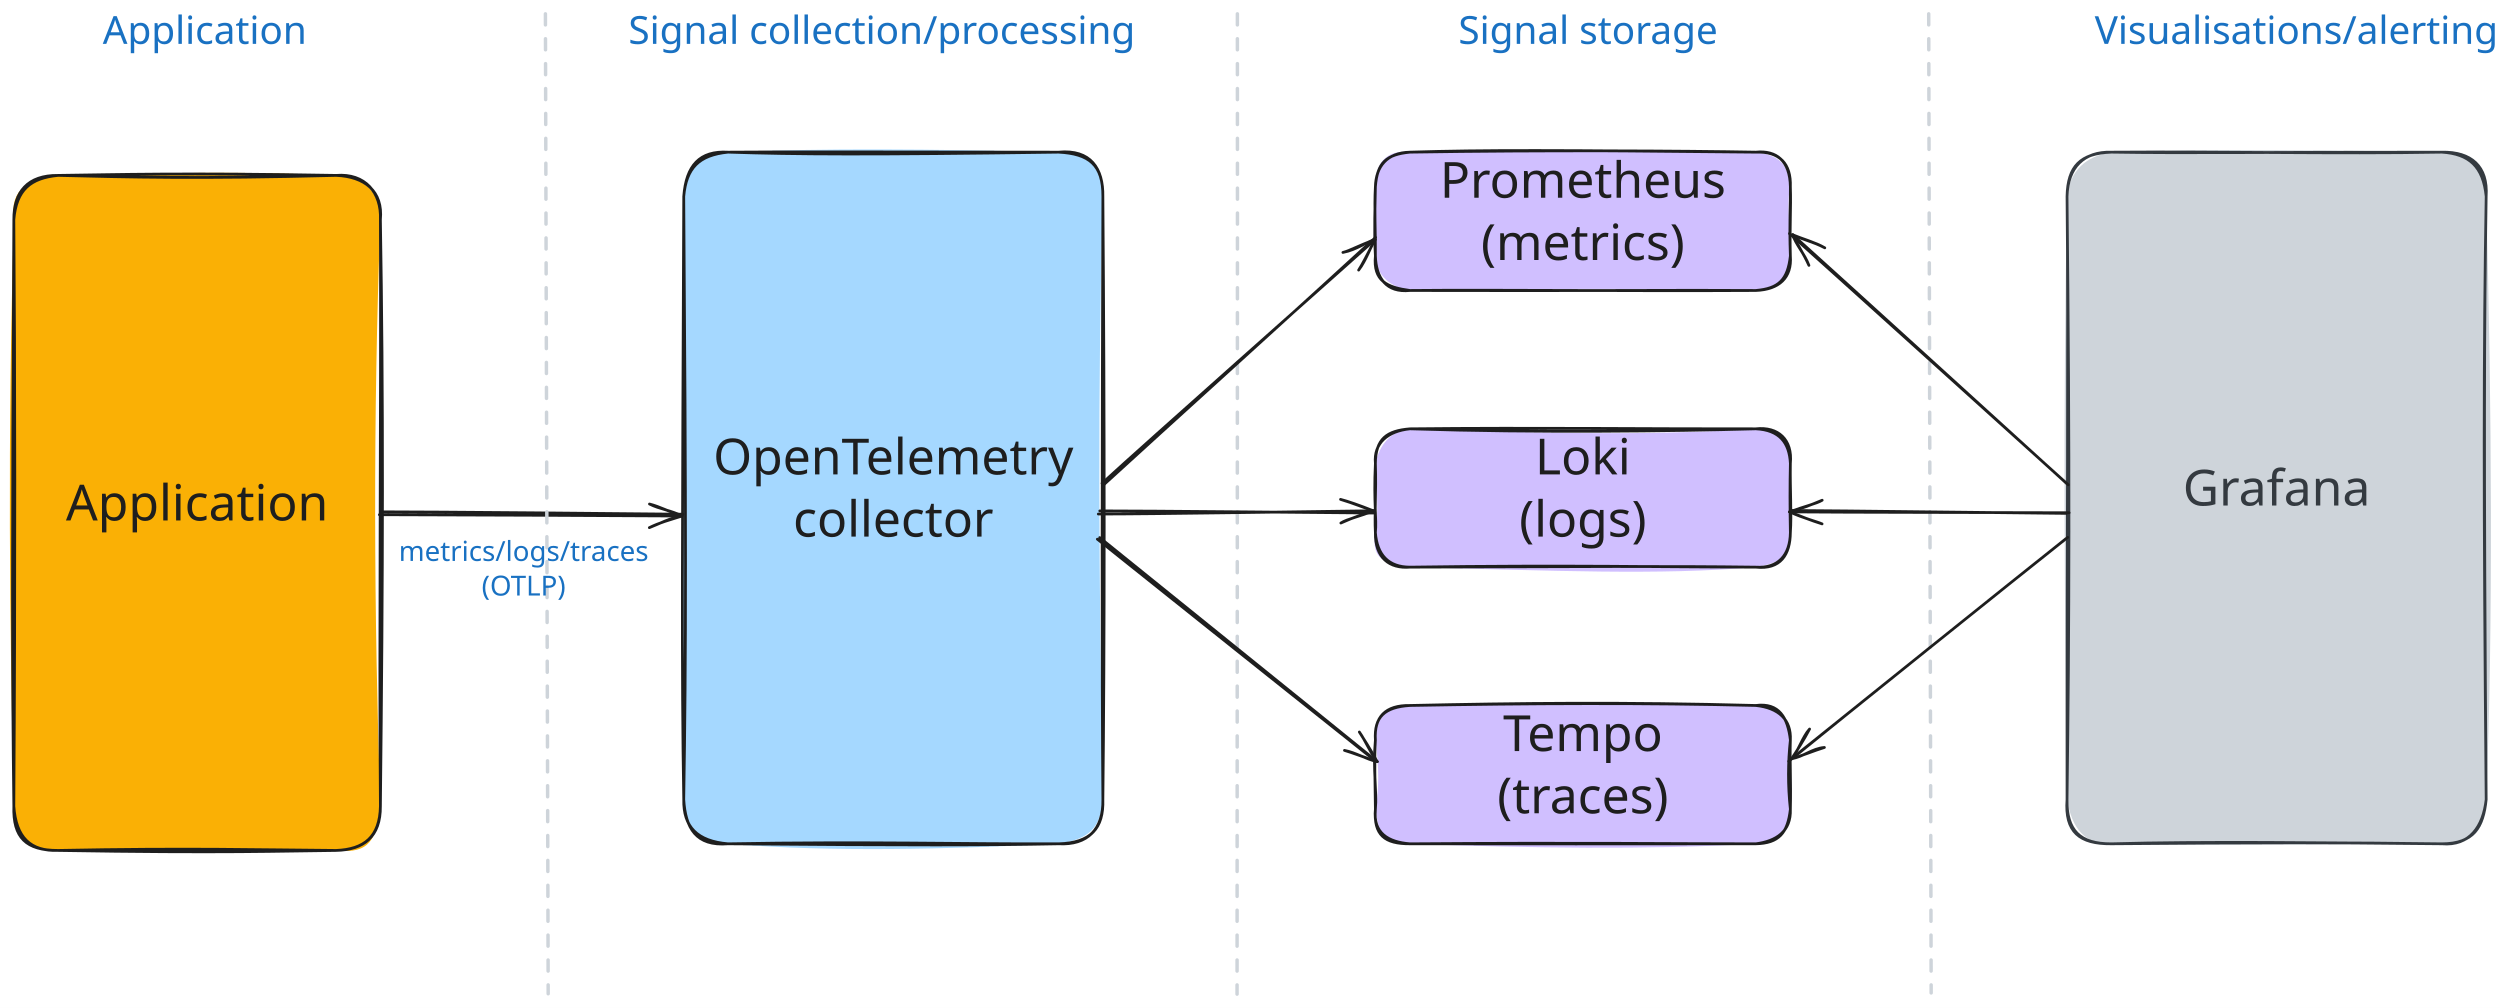
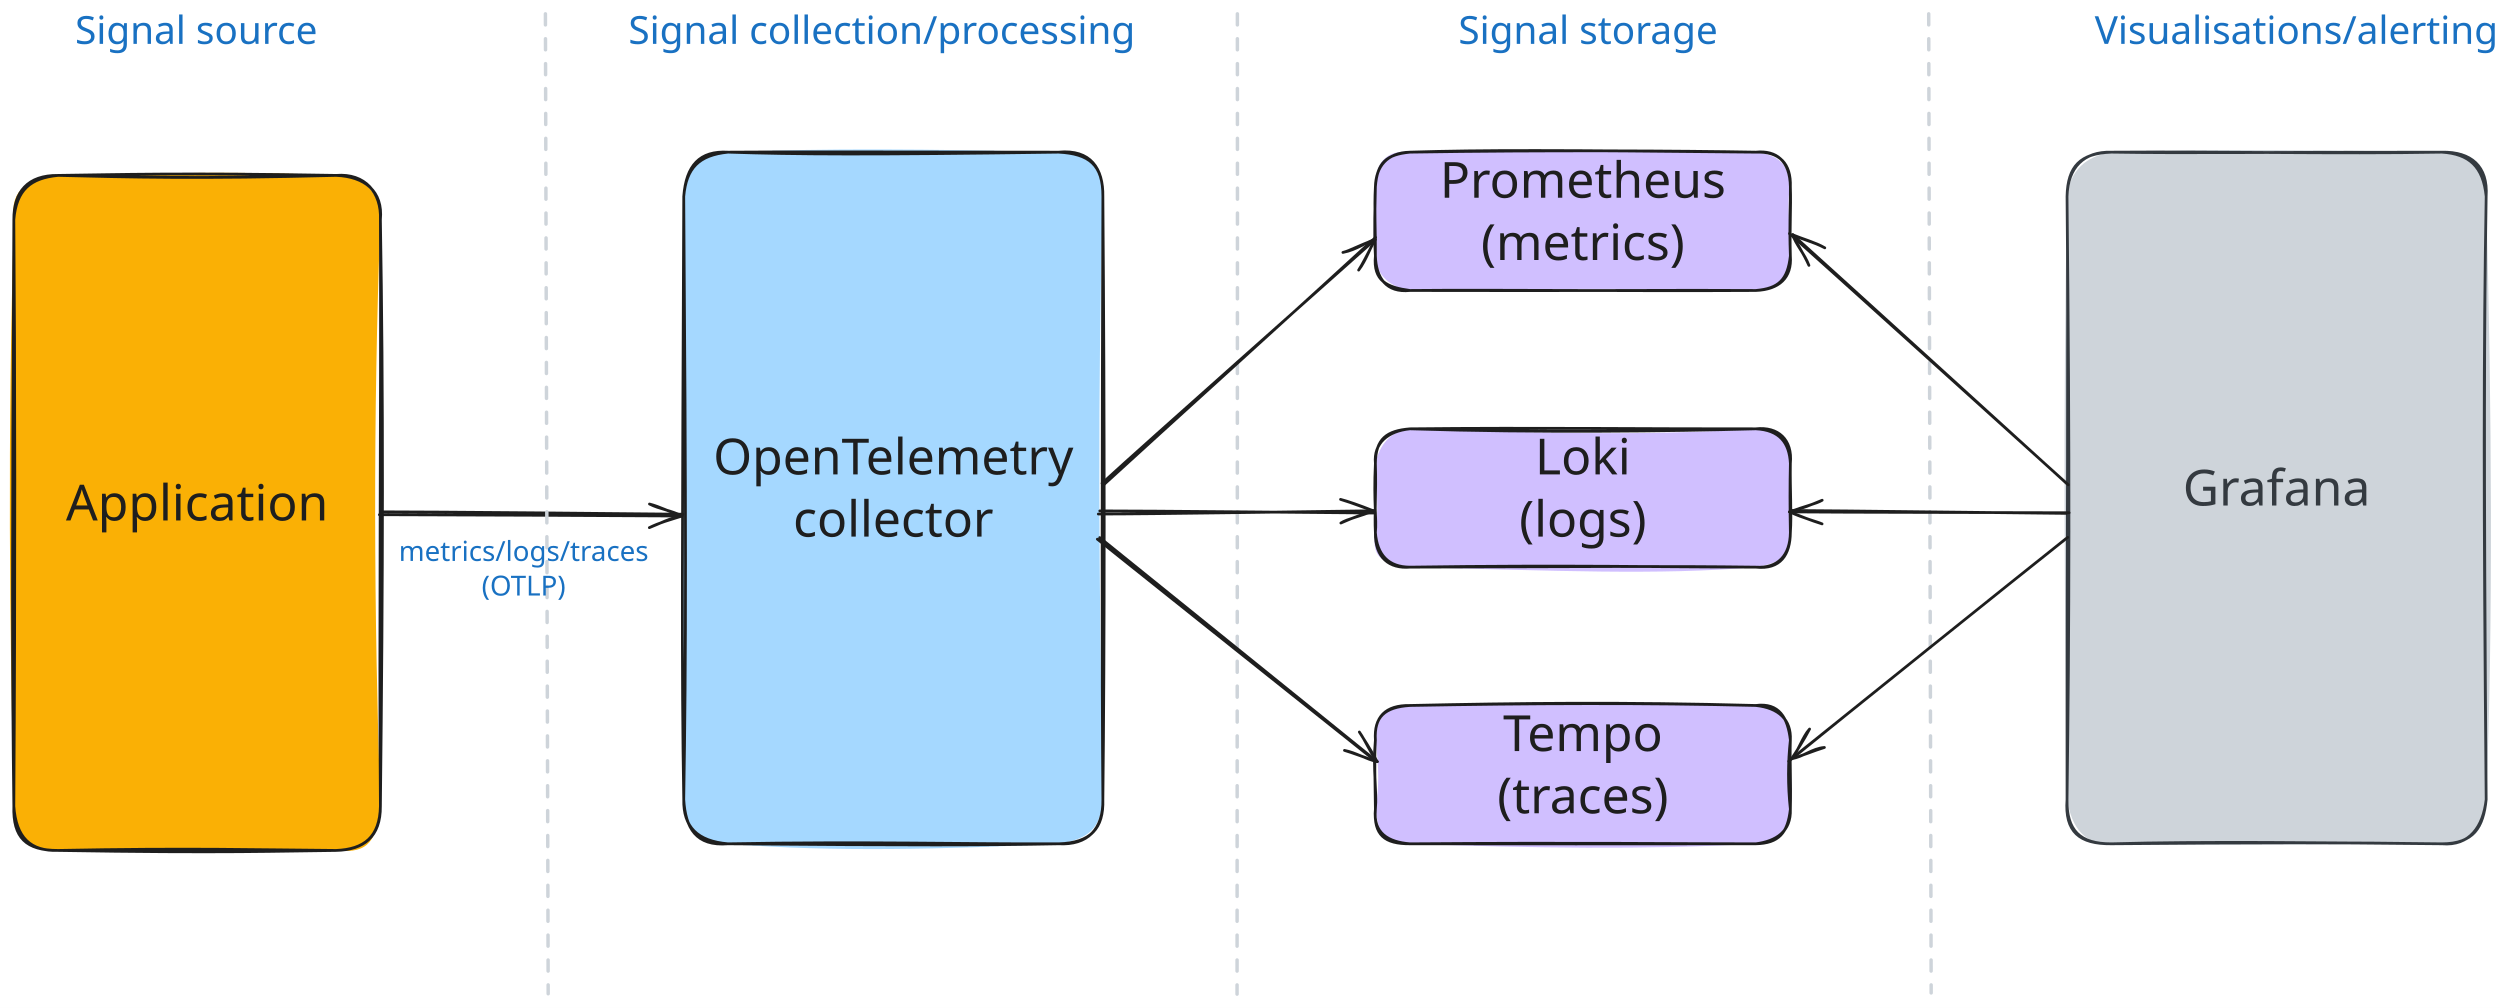
<svg xmlns="http://www.w3.org/2000/svg" version="1.1" viewBox="0 0 1807.286 728.665" width="1807.286" height="728.665">
  <defs>
    <style class="style-fonts">
      @font-face {
        font-family: "Virgil";
        src: url("https://excalidraw.com/Virgil.woff2");
      }
      @font-face {
        font-family: "Cascadia";
        src: url("https://excalidraw.com/Cascadia.woff2");
      }
      @font-face {
        font-family: "Assistant";
        src: url("https://excalidraw.com/Assistant-Regular.woff2");
      }
    </style>
  </defs>
  <rect x="0" y="0" width="1807.286" height="728.665" fill="#ffffff" />
  <g stroke-linecap="round" transform="translate(10 126.8) rotate(0 132.5 244)">
    <path d="M32 0 C77.8 0.51, 128.17 -4.47, 233 0 C255.42 1.8, 265.27 13.64, 265 32 C259.6 174, 260.29 318.95, 265 456 C261.96 479.49, 257.85 490.8, 233 488 C169.32 488.36, 106.94 486.4, 32 488 C7.17 488.96, 0.61 478.72, 0 456 C-3.07 325.56, -4.58 190.81, 0 32 C-2.94 8.68, 11.16 3.51, 32 0" stroke="none" stroke-width="0" fill="#fab005" />
    <path d="M32 0 C75.89 -0.55, 119.7 -2, 233 0 M32 0 C82.47 1.23, 133.12 2.62, 233 0 M233 0 C253.66 0.84, 266.98 11.39, 265 32 M233 0 C253.96 -1.72, 265.8 12.43, 265 32 M265 32 C265.53 179.62, 263.94 328.29, 265 456 M265 32 C267.13 159.69, 266.88 287.08, 265 456 M265 456 C265.21 478.24, 252.9 487.55, 233 488 M265 456 C264.58 478.4, 253.16 487.14, 233 488 M233 488 C194.11 488.38, 152.18 490.04, 32 488 M233 488 C180.17 487.63, 126.49 486.12, 32 488 M32 488 C8.86 488.03, -0.77 478.83, 0 456 M32 488 C12.16 488.68, 1.57 478.82, 0 456 M0 456 C-1.2 362.13, -1.31 269.23, 0 32 M0 456 C1.06 293.45, 0.84 131.87, 0 32 M0 32 C1.86 10.26, 12.16 1.91, 32 0 M0 32 C-0.13 11.9, 9.99 -0.25, 32 0" stroke="#1e1e1e" stroke-width="2" fill="none" />
  </g>
  <g transform="translate(52.45834 348.3) rotate(0 90.04166 22.5)">
    <text x="90.042" y="0" font-family="Virgil, Segoe UI Emoji" font-size="36px" fill="#1e1e1e" text-anchor="middle" style="white-space: pre;" direction="ltr" dominant-baseline="text-before-edge">Application</text>
  </g>
  <g stroke-linecap="round" transform="translate(994.2857 110) rotate(0 150 50)">
    <path d="M25 0 C95.12 -0.47, 166.46 -2.06, 275 0 C290.62 2.33, 298.58 7.2, 300 25 C296.97 36.05, 300 53.06, 300 75 C297.09 91.29, 292.65 101.44, 275 100 C222.56 99.23, 167.85 97.87, 25 100 C10.88 97.79, 0.54 88.99, 0 75 C-2.67 60.85, -0.02 43.67, 0 25 C-0.8 10.26, 6.55 -2.34, 25 0" stroke="none" stroke-width="0" fill="#d0bfff" />
    <path d="M25 0 C78.3 -1.69, 132.14 -1.44, 275 0 M25 0 C124.2 -1.57, 223.01 -0.96, 275 0 M275 0 C292.22 -0.7, 300.63 8.4, 300 25 M275 0 C290.09 -1.53, 299.68 6.39, 300 25 M300 25 C300.56 41.18, 299.39 53.34, 300 75 M300 25 C300.22 37.78, 299.09 49.99, 300 75 M300 75 C298.06 92.23, 291.69 98.56, 275 100 M300 75 C301.27 90.83, 291.79 99.36, 275 100 M275 100 C217.14 99.56, 160.92 100.4, 25 100 M275 100 C180.65 100.56, 87.2 99.37, 25 100 M25 100 C7.81 101.75, 0.54 90.99, 0 75 M25 100 C8.39 97.79, -1.73 93.11, 0 75 M0 75 C-1.01 56.99, -0.19 37.71, 0 25 M0 75 C0.21 58.95, -0.88 40.06, 0 25 M0 25 C1.35 7.44, 7.88 1.7, 25 0 M0 25 C0.37 10.5, 8.23 0.32, 25 0" stroke="#1e1e1e" stroke-width="2" fill="none" />
  </g>
  <g transform="translate(1049.369 115) rotate(0 94.91666 45)">
    <text x="94.917" y="0" font-family="Virgil, Segoe UI Emoji" font-size="36px" fill="#1e1e1e" text-anchor="middle" style="white-space: pre;" direction="ltr" dominant-baseline="text-before-edge">Prometheus</text>
    <text x="94.917" y="45" font-family="Virgil, Segoe UI Emoji" font-size="36px" fill="#1e1e1e" text-anchor="middle" style="white-space: pre;" direction="ltr" dominant-baseline="text-before-edge">(metrics)</text>
  </g>
  <g stroke-linecap="round" transform="translate(994.2857 510) rotate(0 150 50)">
    <path d="M25 0 C96.16 -0.28, 164.98 -1.52, 275 0 C294.24 0.06, 300.06 10.21, 300 25 C299.19 40.16, 302.23 61.25, 300 75 C297.12 89.62, 292.7 99.24, 275 100 C194.05 104.41, 114.06 103.12, 25 100 C5.97 100.23, 2.99 95.15, 0 75 C2.58 62.31, 2.85 45.16, 0 25 C0.6 10.18, 5.71 0.53, 25 0" stroke="none" stroke-width="0" fill="#d0bfff" />
    <path d="M25 0 C111.67 -1.58, 195.79 -1.97, 275 0 M25 0 C101.71 -1.7, 179.42 -2.61, 275 0 M275 0 C291.56 1.72, 300.76 10.33, 300 25 M275 0 C291.97 -2.22, 298.13 8.95, 300 25 M300 25 C298.27 40.74, 298.12 57.89, 300 75 M300 25 C299.5 40.2, 300.52 54.73, 300 75 M300 75 C300.62 91.11, 289.67 98.12, 275 100 M300 75 C298.06 92.19, 291.71 99.64, 275 100 M275 100 C213.23 100.01, 148.69 99.07, 25 100 M275 100 C187.43 100.04, 99.44 100.18, 25 100 M25 100 C9.26 98.76, -1.76 92.35, 0 75 M25 100 C6.65 100.08, -1.32 93.73, 0 75 M0 75 C1.29 62.07, -1.99 46.74, 0 25 M0 75 C-0.26 55.5, -0.78 37.26, 0 25 M0 25 C-1.06 8.26, 6.62 1.16, 25 0 M0 25 C-1.04 8.29, 7.21 -0.3, 25 0" stroke="#1e1e1e" stroke-width="2" fill="none" />
  </g>
  <g transform="translate(1086.64 515) rotate(0 57.64583 45)">
    <text x="57.646" y="0" font-family="Virgil, Segoe UI Emoji" font-size="36px" fill="#1e1e1e" text-anchor="middle" style="white-space: pre;" direction="ltr" dominant-baseline="text-before-edge">Tempo</text>
    <text x="57.646" y="45" font-family="Virgil, Segoe UI Emoji" font-size="36px" fill="#1e1e1e" text-anchor="middle" style="white-space: pre;" direction="ltr" dominant-baseline="text-before-edge">(traces)</text>
  </g>
  <g stroke-linecap="round" transform="translate(994.2857 310) rotate(0 150 50)">
    <path d="M25 0 C107.55 2.55, 189.56 5.59, 275 0 C294.51 -1.99, 297.16 9.04, 300 25 C298.97 43.76, 299.83 61.56, 300 75 C301.48 92.35, 292.18 96.97, 275 100 C203.33 106.02, 131.33 102.5, 25 100 C6.67 97.26, -3.29 94.43, 0 75 C1.29 66.69, 2.16 57.02, 0 25 C3.08 11.2, 11.72 1, 25 0" stroke="none" stroke-width="0" fill="#d0bfff" />
    <path d="M25 0 C118.64 3.01, 212.83 1.72, 275 0 M25 0 C115.4 -0.99, 204.91 0.16, 275 0 M275 0 C291.13 -1.79, 301.7 7.73, 300 25 M275 0 C292.16 0.83, 299.24 10.05, 300 25 M300 25 C299.68 43.83, 300.96 61.57, 300 75 M300 25 C299.65 40, 299.64 57.07, 300 75 M300 75 C299.77 91.37, 291.1 101.04, 275 100 M300 75 C299.86 90.83, 293 101.96, 275 100 M275 100 C207.63 100.02, 140.57 98.29, 25 100 M275 100 C211.28 99.15, 148.69 99.63, 25 100 M25 100 C10.28 101.25, -0.4 93.32, 0 75 M25 100 C9.33 99.94, 1.25 91.09, 0 75 M0 75 C1.09 64.99, -1.38 54.1, 0 25 M0 75 C-0.76 61.61, 0.73 47.11, 0 25 M0 25 C0.22 7.15, 8.2 1.37, 25 0 M0 25 C-1.39 10.32, 9 1.63, 25 0" stroke="#1e1e1e" stroke-width="2" fill="none" />
  </g>
  <g transform="translate(1100.348 315) rotate(0 43.9375 45)">
    <text x="43.938" y="0" font-family="Virgil, Segoe UI Emoji" font-size="36px" fill="#1e1e1e" text-anchor="middle" style="white-space: pre;" direction="ltr" dominant-baseline="text-before-edge">Loki</text>
    <text x="43.938" y="45" font-family="Virgil, Segoe UI Emoji" font-size="36px" fill="#1e1e1e" text-anchor="middle" style="white-space: pre;" direction="ltr" dominant-baseline="text-before-edge">(logs)</text>
  </g>
  <g stroke-linecap="round" transform="translate(494.2857 110) rotate(0 151.5 250)">
    <path d="M32 0 C105.77 -2.95, 174.53 -2.3, 271 0 C292.91 -1.18, 305.28 11.46, 303 32 C299.18 170.24, 300.01 307.92, 303 468 C301.17 488.74, 293.3 496.42, 271 500 C188.25 503.86, 109.72 506.17, 32 500 C12.62 503.37, 1.37 489.27, 0 468 C-1.65 313.77, -0.94 158.24, 0 32 C1.91 12.99, 9.35 -2.22, 32 0" stroke="none" stroke-width="0" fill="#a5d8ff" />
    <path d="M32 0 C79.59 -0.37, 128.44 -0.12, 271 0 M32 0 C81.99 1.6, 131.15 1.96, 271 0 M271 0 C293.11 1.16, 303.11 9.13, 303 32 M271 0 C294.17 -2.24, 303.34 11.81, 303 32 M303 32 C302.42 204.5, 302.16 378.18, 303 468 M303 32 C304.3 195.85, 304.25 358.76, 303 468 M303 468 C303.68 488.89, 294.14 499.36, 271 500 M303 468 C303.38 489.57, 291.89 501.15, 271 500 M271 500 C202.15 500.28, 132.31 498.2, 32 500 M271 500 C218.08 501.03, 166.52 501.15, 32 500 M32 500 C9.85 498.12, -0.41 487.81, 0 468 M32 500 C8.73 501.92, 1.28 488.61, 0 468 M0 468 C1.76 364.95, 1.68 261.63, 0 32 M0 468 C-1.6 374.84, -1.03 282.1, 0 32 M0 32 C1.68 9.58, 11.5 -1.19, 32 0 M0 32 C1.86 11.42, 10.89 2.16, 32 0" stroke="#1e1e1e" stroke-width="2" fill="none" />
  </g>
  <g transform="translate(524.7441 315) rotate(0 121.0417 45)">
    <text x="121.042" y="0" font-family="Virgil, Segoe UI Emoji" font-size="36px" fill="#1e1e1e" text-anchor="middle" style="white-space: pre;" direction="ltr" dominant-baseline="text-before-edge">OpenTelemetry</text>
    <text x="121.042" y="45" font-family="Virgil, Segoe UI Emoji" font-size="36px" fill="#1e1e1e" text-anchor="middle" style="white-space: pre;" direction="ltr" dominant-baseline="text-before-edge">collector</text>
  </g>
  <g stroke-linecap="round">
    <g transform="translate(274.2152 370.9934) rotate(0 109.5353 0.5929077)">
      <path d="M1 -0.99 C37.46 -1.01, 183.27 0.33, 219.48 0.74 M0.07 1.1 C36.33 1.17, 181.97 1.74, 218.74 2.05" stroke="#1e1e1e" stroke-width="2" fill="none" />
    </g>
    <g transform="translate(274.2152 370.9934) rotate(0 109.5353 0.5929077)">
      <path d="M195.2 10.46 C202.04 7.88, 211.51 2.76, 218.74 2.05 M195.2 10.46 C202.6 6.78, 209.52 5.03, 218.74 2.05" stroke="#1e1e1e" stroke-width="2" fill="none" />
    </g>
    <g transform="translate(274.2152 370.9934) rotate(0 109.5353 0.5929077)">
      <path d="M195.3 -6.64 C202.23 -3, 211.66 -1.91, 218.74 2.05 M195.3 -6.64 C202.83 -4.75, 209.71 -0.94, 218.74 2.05" stroke="#1e1e1e" stroke-width="2" fill="none" />
    </g>
  </g>
  <mask />
  <g stroke-linecap="round">
    <g transform="translate(395.4778 10.74319) rotate(0 0 354.2857)">
      <path d="M-1.19 -0.74 C-0.93 117.23, 0.55 589.42, 0.81 707.66" stroke="#ced4da" stroke-width="2.5" fill="none" stroke-dasharray="8 10" />
    </g>
  </g>
  <mask />
-   <g transform="translate(74.28571 10) rotate(0 70.41666 17.5)">
-     <text x="0" y="0" font-family="Virgil, Segoe UI Emoji" font-size="28px" fill="#1971c2" text-anchor="start" style="white-space: pre;" direction="ltr" dominant-baseline="text-before-edge">Application</text>
+   <g transform="translate(54.28571 10) rotate(0 82.20834 17.5)">
+     <text x="0" y="0" font-family="Virgil, Segoe UI Emoji" font-size="28px" fill="#1971c2" text-anchor="start" style="white-space: pre;" direction="ltr" dominant-baseline="text-before-edge">Signal source</text>
  </g>
  <g transform="translate(454.2857 10) rotate(0 173.3542 17.5)">
    <text x="0" y="0" font-family="Virgil, Segoe UI Emoji" font-size="28px" fill="#1971c2" text-anchor="start" style="white-space: pre;" direction="ltr" dominant-baseline="text-before-edge">Signal collection/processing</text>
  </g>
  <g transform="translate(1054.286 10) rotate(0 88.02084 17.5)">
    <text x="0" y="0" font-family="Virgil, Segoe UI Emoji" font-size="28px" fill="#1971c2" text-anchor="start" style="white-space: pre;" direction="ltr" dominant-baseline="text-before-edge">Signal storage</text>
  </g>
  <g stroke-linecap="round">
    <g transform="translate(893.6402 9.73374) rotate(0 0 354.2857)">
      <path d="M0.88 0.27 C1.11 118.54, 0.63 590.83, 0.65 708.93" stroke="#ced4da" stroke-width="2.5" fill="none" stroke-dasharray="8 10" />
    </g>
  </g>
  <mask />
  <g transform="translate(294.2857 390) rotate(0 84.27084 25)">
    <text x="84.271" y="0" font-family="Virgil, Segoe UI Emoji" font-size="20px" fill="#1971c2" text-anchor="middle" style="white-space: pre;" direction="ltr" dominant-baseline="text-before-edge">metrics/logs/traces</text>
    <text x="84.271" y="25" font-family="Virgil, Segoe UI Emoji" font-size="20px" fill="#1971c2" text-anchor="middle" style="white-space: pre;" direction="ltr" dominant-baseline="text-before-edge">(OTLP)</text>
  </g>
  <g stroke-linecap="round">
    <g transform="translate(798.2857 349.6877) rotate(0 97.5 -89.06024)">
      <path d="M-0.08 0.49 C32.41 -29.31, 163.71 -148.11, 196.11 -178.03 M-1.59 -0.3 C30.75 -29.96, 162.68 -146.79, 195.74 -176.44" stroke="#1e1e1e" stroke-width="2" fill="none" />
    </g>
    <g transform="translate(798.2857 349.6877) rotate(0 97.5 -89.06024)">
      <path d="M183.89 -154.43 C189.23 -161.23, 193.23 -172.92, 195.74 -176.44 M183.89 -154.43 C186.58 -158.58, 189.89 -165.06, 195.74 -176.44" stroke="#1e1e1e" stroke-width="2" fill="none" />
    </g>
    <g transform="translate(798.2857 349.6877) rotate(0 97.5 -89.06024)">
      <path d="M172.52 -167.2 C182.41 -168.97, 190.89 -175.63, 195.74 -176.44 M172.52 -167.2 C177.84 -168.51, 183.69 -172.14, 195.74 -176.44" stroke="#1e1e1e" stroke-width="2" fill="none" />
    </g>
  </g>
  <mask />
  <g stroke-linecap="round">
    <g transform="translate(794.2857 370) rotate(0 100 0)">
      <path d="M0.76 -0.67 C34.12 -0.71, 166.36 0.59, 199.58 0.89 M-0.3 1.6 C32.92 1.73, 165.13 -0.39, 198.42 -0.76" stroke="#1e1e1e" stroke-width="2" fill="none" />
    </g>
    <g transform="translate(794.2857 370) rotate(0 100 0)">
      <path d="M175.04 8.11 C179.72 5.04, 188.19 3.69, 198.42 -0.76 M175.04 8.11 C183.98 4.05, 192.94 1.05, 198.42 -0.76" stroke="#1e1e1e" stroke-width="2" fill="none" />
    </g>
    <g transform="translate(794.2857 370) rotate(0 100 0)">
      <path d="M174.81 -8.99 C179.71 -7.76, 188.24 -4.82, 198.42 -0.76 M174.81 -8.99 C183.92 -6.29, 192.97 -2.52, 198.42 -0.76" stroke="#1e1e1e" stroke-width="2" fill="none" />
    </g>
  </g>
  <mask />
  <g stroke-linecap="round">
    <g transform="translate(794.2857 390) rotate(0 100 80)">
      <path d="M-0.99 -0.22 C32.08 26.16, 165.52 132.77, 199.07 159.38 M0.7 -1.38 C34.08 25.66, 168.12 133.61, 201.29 160.6" stroke="#1e1e1e" stroke-width="2" fill="none" />
    </g>
    <g transform="translate(794.2857 390) rotate(0 100 80)">
      <path d="M177.65 152.47 C185.73 153.99, 193.45 158.93, 201.29 160.6 M177.65 152.47 C183.63 154.29, 190.17 156.8, 201.29 160.6" stroke="#1e1e1e" stroke-width="2" fill="none" />
    </g>
    <g transform="translate(794.2857 390) rotate(0 100 80)">
      <path d="M188.4 139.17 C192.8 145.32, 196.71 154.97, 201.29 160.6 M188.4 139.17 C191.75 144.33, 195.53 150.25, 201.29 160.6" stroke="#1e1e1e" stroke-width="2" fill="none" />
    </g>
  </g>
  <mask />
  <g stroke-linecap="round" transform="translate(1494.286 110) rotate(0 151.5 250)">
    <path d="M32 0 C85.98 -1.87, 136.78 -2.3, 271 0 C292.89 -3, 300.89 11.76, 303 32 C307.13 188.05, 308.13 342.34, 303 468 C301.54 491.9, 294.19 499.63, 271 500 C208.03 499.79, 142.05 501.58, 32 500 C13.15 501.15, 3.4 488.6, 0 468 C-1.78 329.49, -2.97 190.33, 0 32 C2.18 13.24, 13.47 3.07, 32 0" stroke="none" stroke-width="0" fill="#ced4da" />
    <path d="M32 0 C110.08 -0.61, 192.84 1.39, 271 0 M32 0 C87.55 0.91, 142.33 -0.05, 271 0 M271 0 C292.11 -0.39, 304.47 10.07, 303 32 M271 0 C290.56 1.25, 300.85 10.2, 303 32 M303 32 C301.67 121.71, 301.15 211.64, 303 468 M303 32 C301.12 141.77, 301.03 250.9, 303 468 M303 468 C301.02 487.94, 294.01 499.95, 271 500 M303 468 C300.78 487.5, 291.09 501.77, 271 500 M271 500 C203.21 499, 134.02 499.1, 32 500 M271 500 C183.75 499.21, 97.64 498.13, 32 500 M32 500 C9.16 500.07, -0.3 490.24, 0 468 M32 500 C9.06 500.21, -1.78 491.58, 0 468 M0 468 C-0.19 297.58, 1.12 127.64, 0 32 M0 468 C1.66 343.92, 2.04 220.84, 0 32 M0 32 C0.44 10.17, 9.54 0.87, 32 0 M0 32 C0.63 10.79, 12.3 -0.56, 32 0" stroke="#343a40" stroke-width="2" fill="none" />
  </g>
  <g transform="translate(1583.973 337.5) rotate(0 61.8125 22.5)">
    <text x="61.812" y="0" font-family="Virgil, Segoe UI Emoji" font-size="36px" fill="#343a40" text-anchor="middle" style="white-space: pre;" direction="ltr" dominant-baseline="text-before-edge">Grafana</text>
  </g>
  <g stroke-linecap="round">
    <g transform="translate(1395.246 10.12801) rotate(0 0 354.2857)">
      <path d="M-0.96 -0.13 C-0.78 117.98, 0.6 589.73, 0.82 707.67" stroke="#ced4da" stroke-width="2.5" fill="none" stroke-dasharray="8 10" />
    </g>
  </g>
  <mask />
  <g transform="translate(1514.286 10) rotate(0 136.4583 17.5)">
    <text x="0" y="0" font-family="Virgil, Segoe UI Emoji" font-size="28px" fill="#1971c2" text-anchor="start" style="white-space: pre;" direction="ltr" dominant-baseline="text-before-edge">Visualisations/alerting</text>
  </g>
  <g stroke-linecap="round">
    <g transform="translate(1494.286 350) rotate(0 -100 -90)">
      <path d="M0.9 0.49 C-32.59 -29.7, -167.08 -151.22, -200.64 -181.17 M-0.09 -0.29 C-33.21 -30.39, -164.7 -150.11, -198.27 -180.25" stroke="#1e1e1e" stroke-width="2" fill="none" />
    </g>
    <g transform="translate(1494.286 350) rotate(0 -100 -90)">
      <path d="M-175.11 -170.83 C-181.82 -174.79, -192.14 -177.57, -198.27 -180.25 M-175.11 -170.83 C-183.53 -175.32, -192.35 -177.15, -198.27 -180.25" stroke="#1e1e1e" stroke-width="2" fill="none" />
    </g>
    <g transform="translate(1494.286 350) rotate(0 -100 -90)">
      <path d="M-186.59 -158.15 C-189.57 -166.32, -196.15 -173.23, -198.27 -180.25 M-186.59 -158.15 C-190.72 -167.24, -195.34 -173.71, -198.27 -180.25" stroke="#1e1e1e" stroke-width="2" fill="none" />
    </g>
  </g>
  <mask />
  <g stroke-linecap="round">
    <g transform="translate(1494.286 370) rotate(0 -100 0)">
      <path d="M-0.48 1.13 C-33.66 0.9, -166.52 -0.87, -199.73 -0.97 M1.48 0.67 C-31.79 0.53, -166.89 0.42, -200.53 0.05" stroke="#1e1e1e" stroke-width="2" fill="none" />
    </g>
    <g transform="translate(1494.286 370) rotate(0 -100 0)">
      <path d="M-177 -8.38 C-180.93 -5.92, -190.26 -3.85, -200.53 0.05 M-177 -8.38 C-185.11 -4.99, -192.49 -2.11, -200.53 0.05" stroke="#1e1e1e" stroke-width="2" fill="none" />
    </g>
    <g transform="translate(1494.286 370) rotate(0 -100 0)">
      <path d="M-177.08 8.73 C-181.05 6.94, -190.36 4.77, -200.53 0.05 M-177.08 8.73 C-185.21 6.23, -192.55 3.21, -200.53 0.05" stroke="#1e1e1e" stroke-width="2" fill="none" />
    </g>
  </g>
  <mask />
  <g stroke-linecap="round">
    <g transform="translate(1494.286 390) rotate(0 -100 80)">
      <path d="M-1.12 -0.33 C-34.74 26.36, -168.19 133.49, -201.16 160.34 M0.5 -1.55 C-32.82 24.75, -165.78 131.67, -199.06 158.4" stroke="#1e1e1e" stroke-width="2" fill="none" />
    </g>
    <g transform="translate(1494.286 390) rotate(0 -100 80)">
      <path d="M-186.11 137.02 C-191.09 142.35, -194.45 153.39, -199.06 158.4 M-186.11 137.02 C-189.9 144.34, -195.58 153.26, -199.06 158.4" stroke="#1e1e1e" stroke-width="2" fill="none" />
    </g>
    <g transform="translate(1494.286 390) rotate(0 -100 80)">
      <path d="M-175.39 150.35 C-184.11 150.97, -191.16 157.41, -199.06 158.4 M-175.39 150.35 C-183.13 152.74, -192.73 156.78, -199.06 158.4" stroke="#1e1e1e" stroke-width="2" fill="none" />
    </g>
  </g>
  <mask />
</svg>
